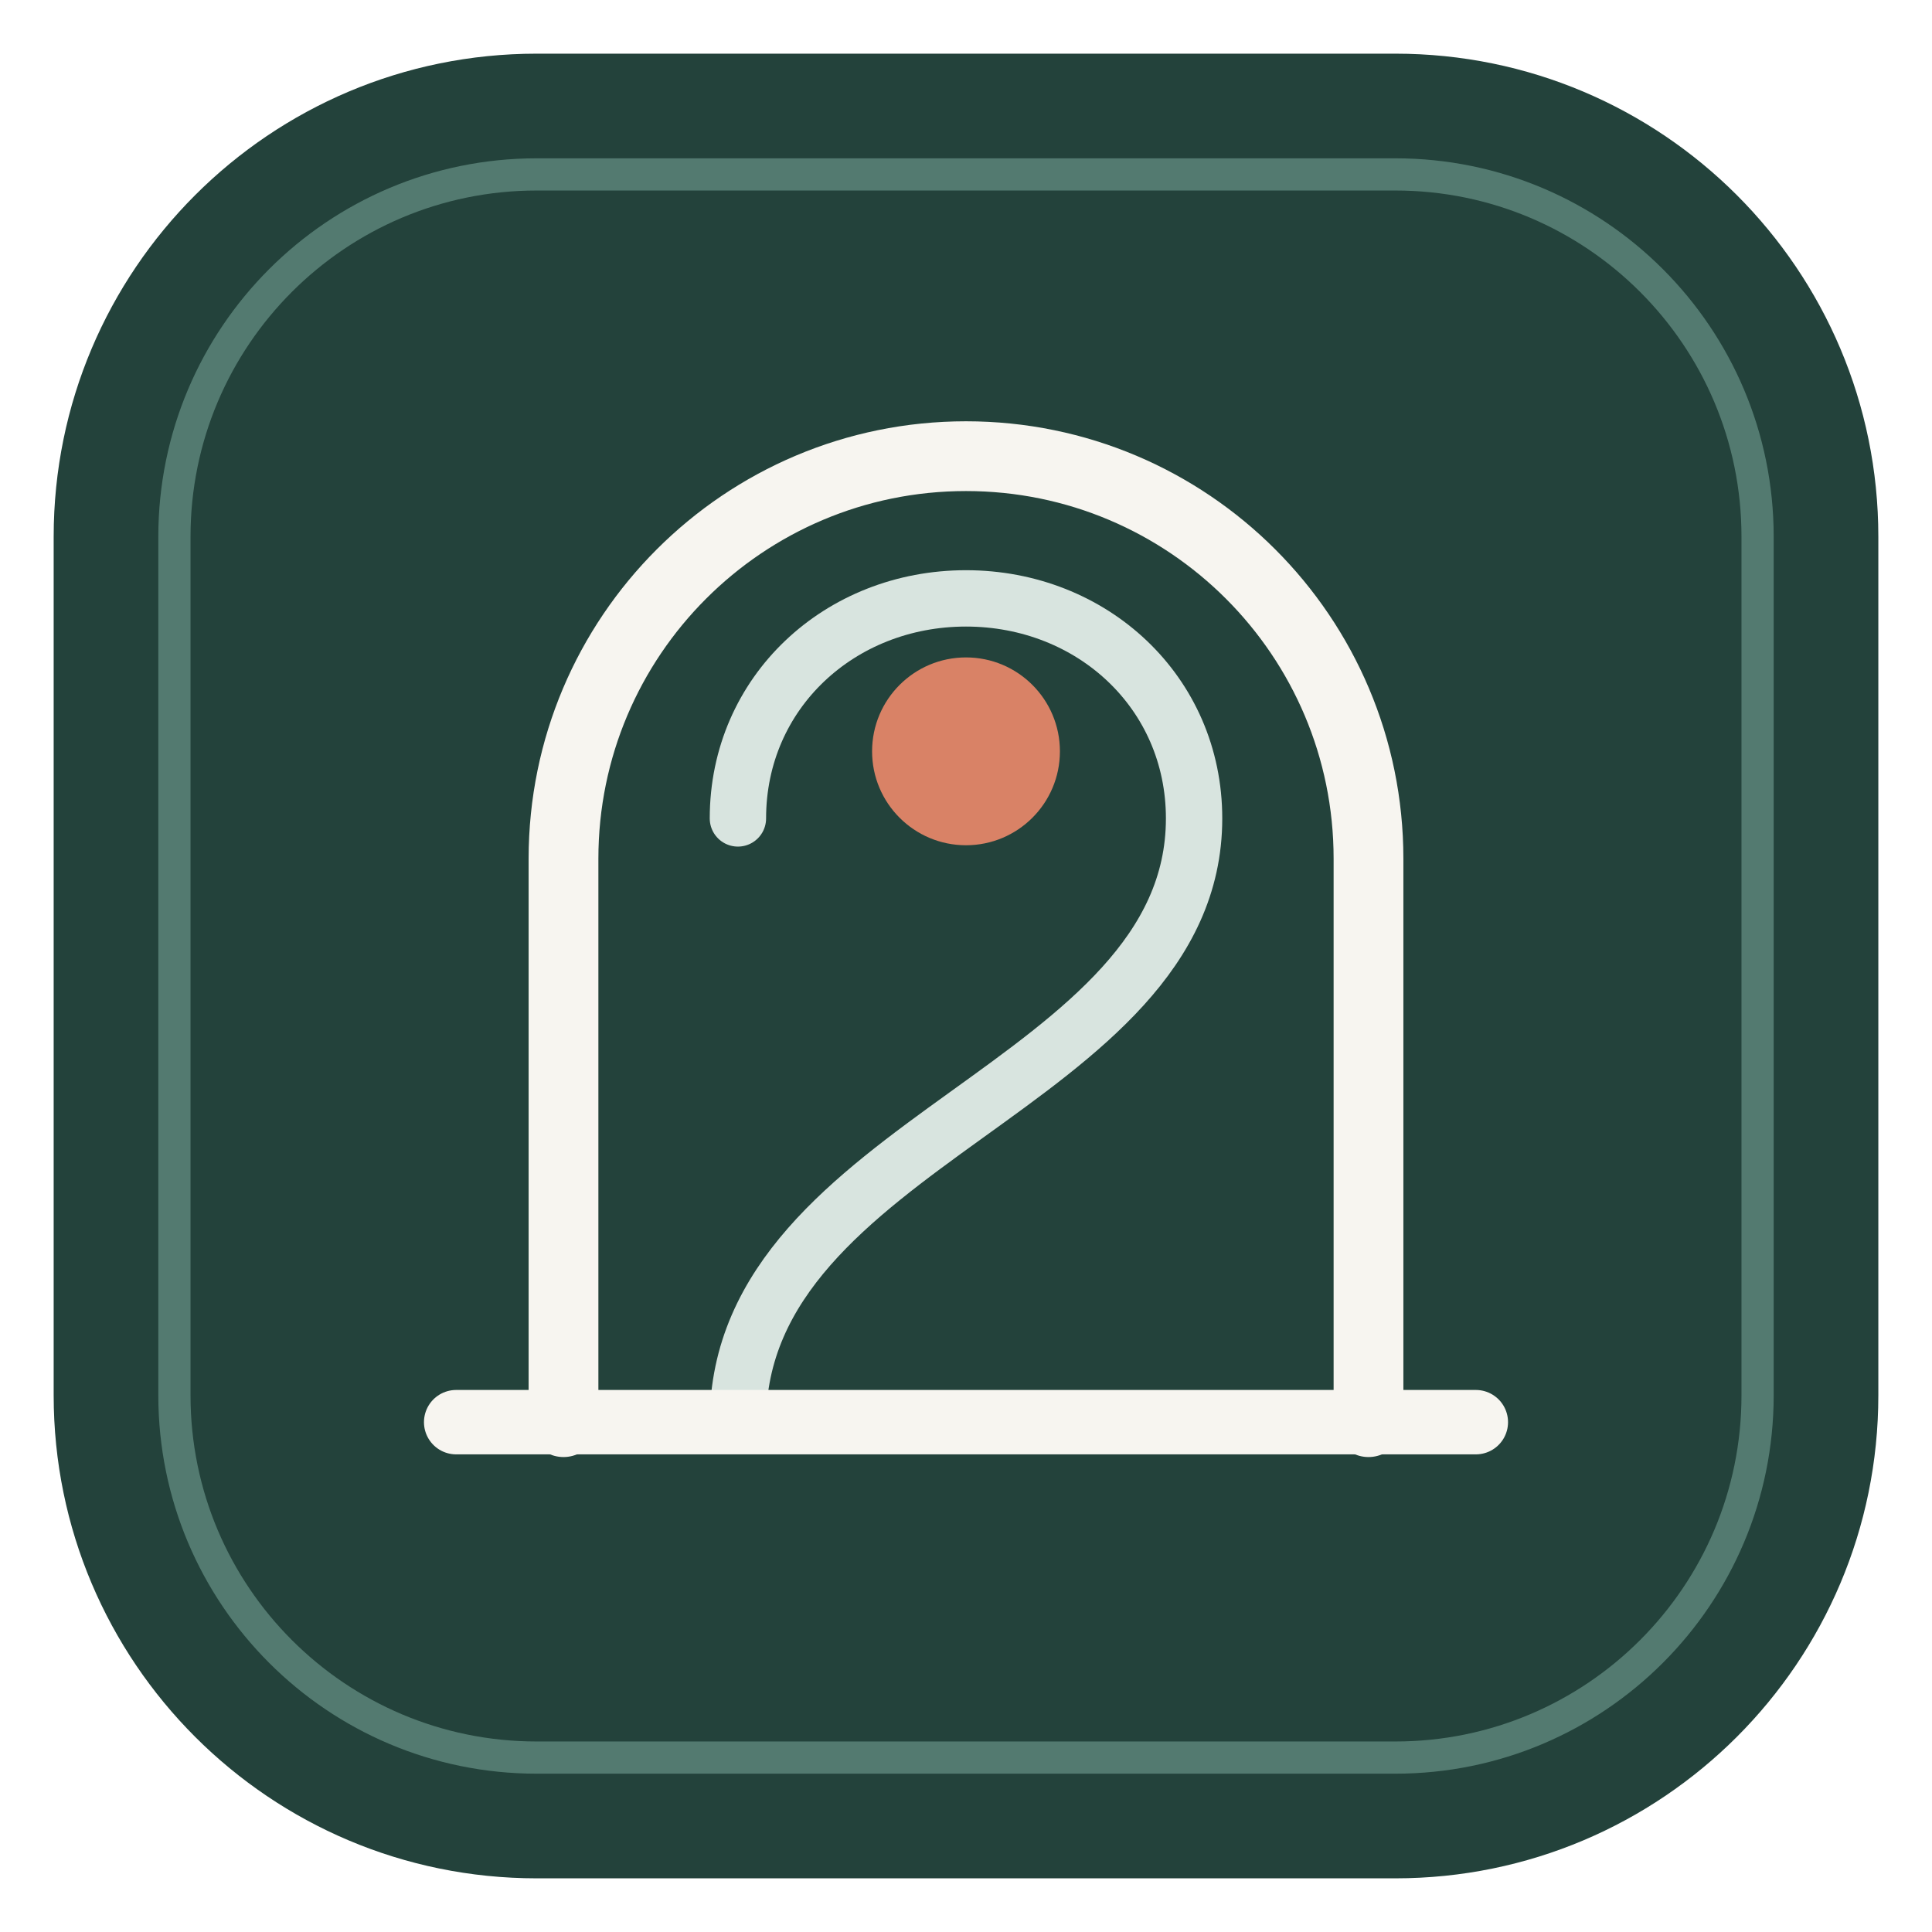
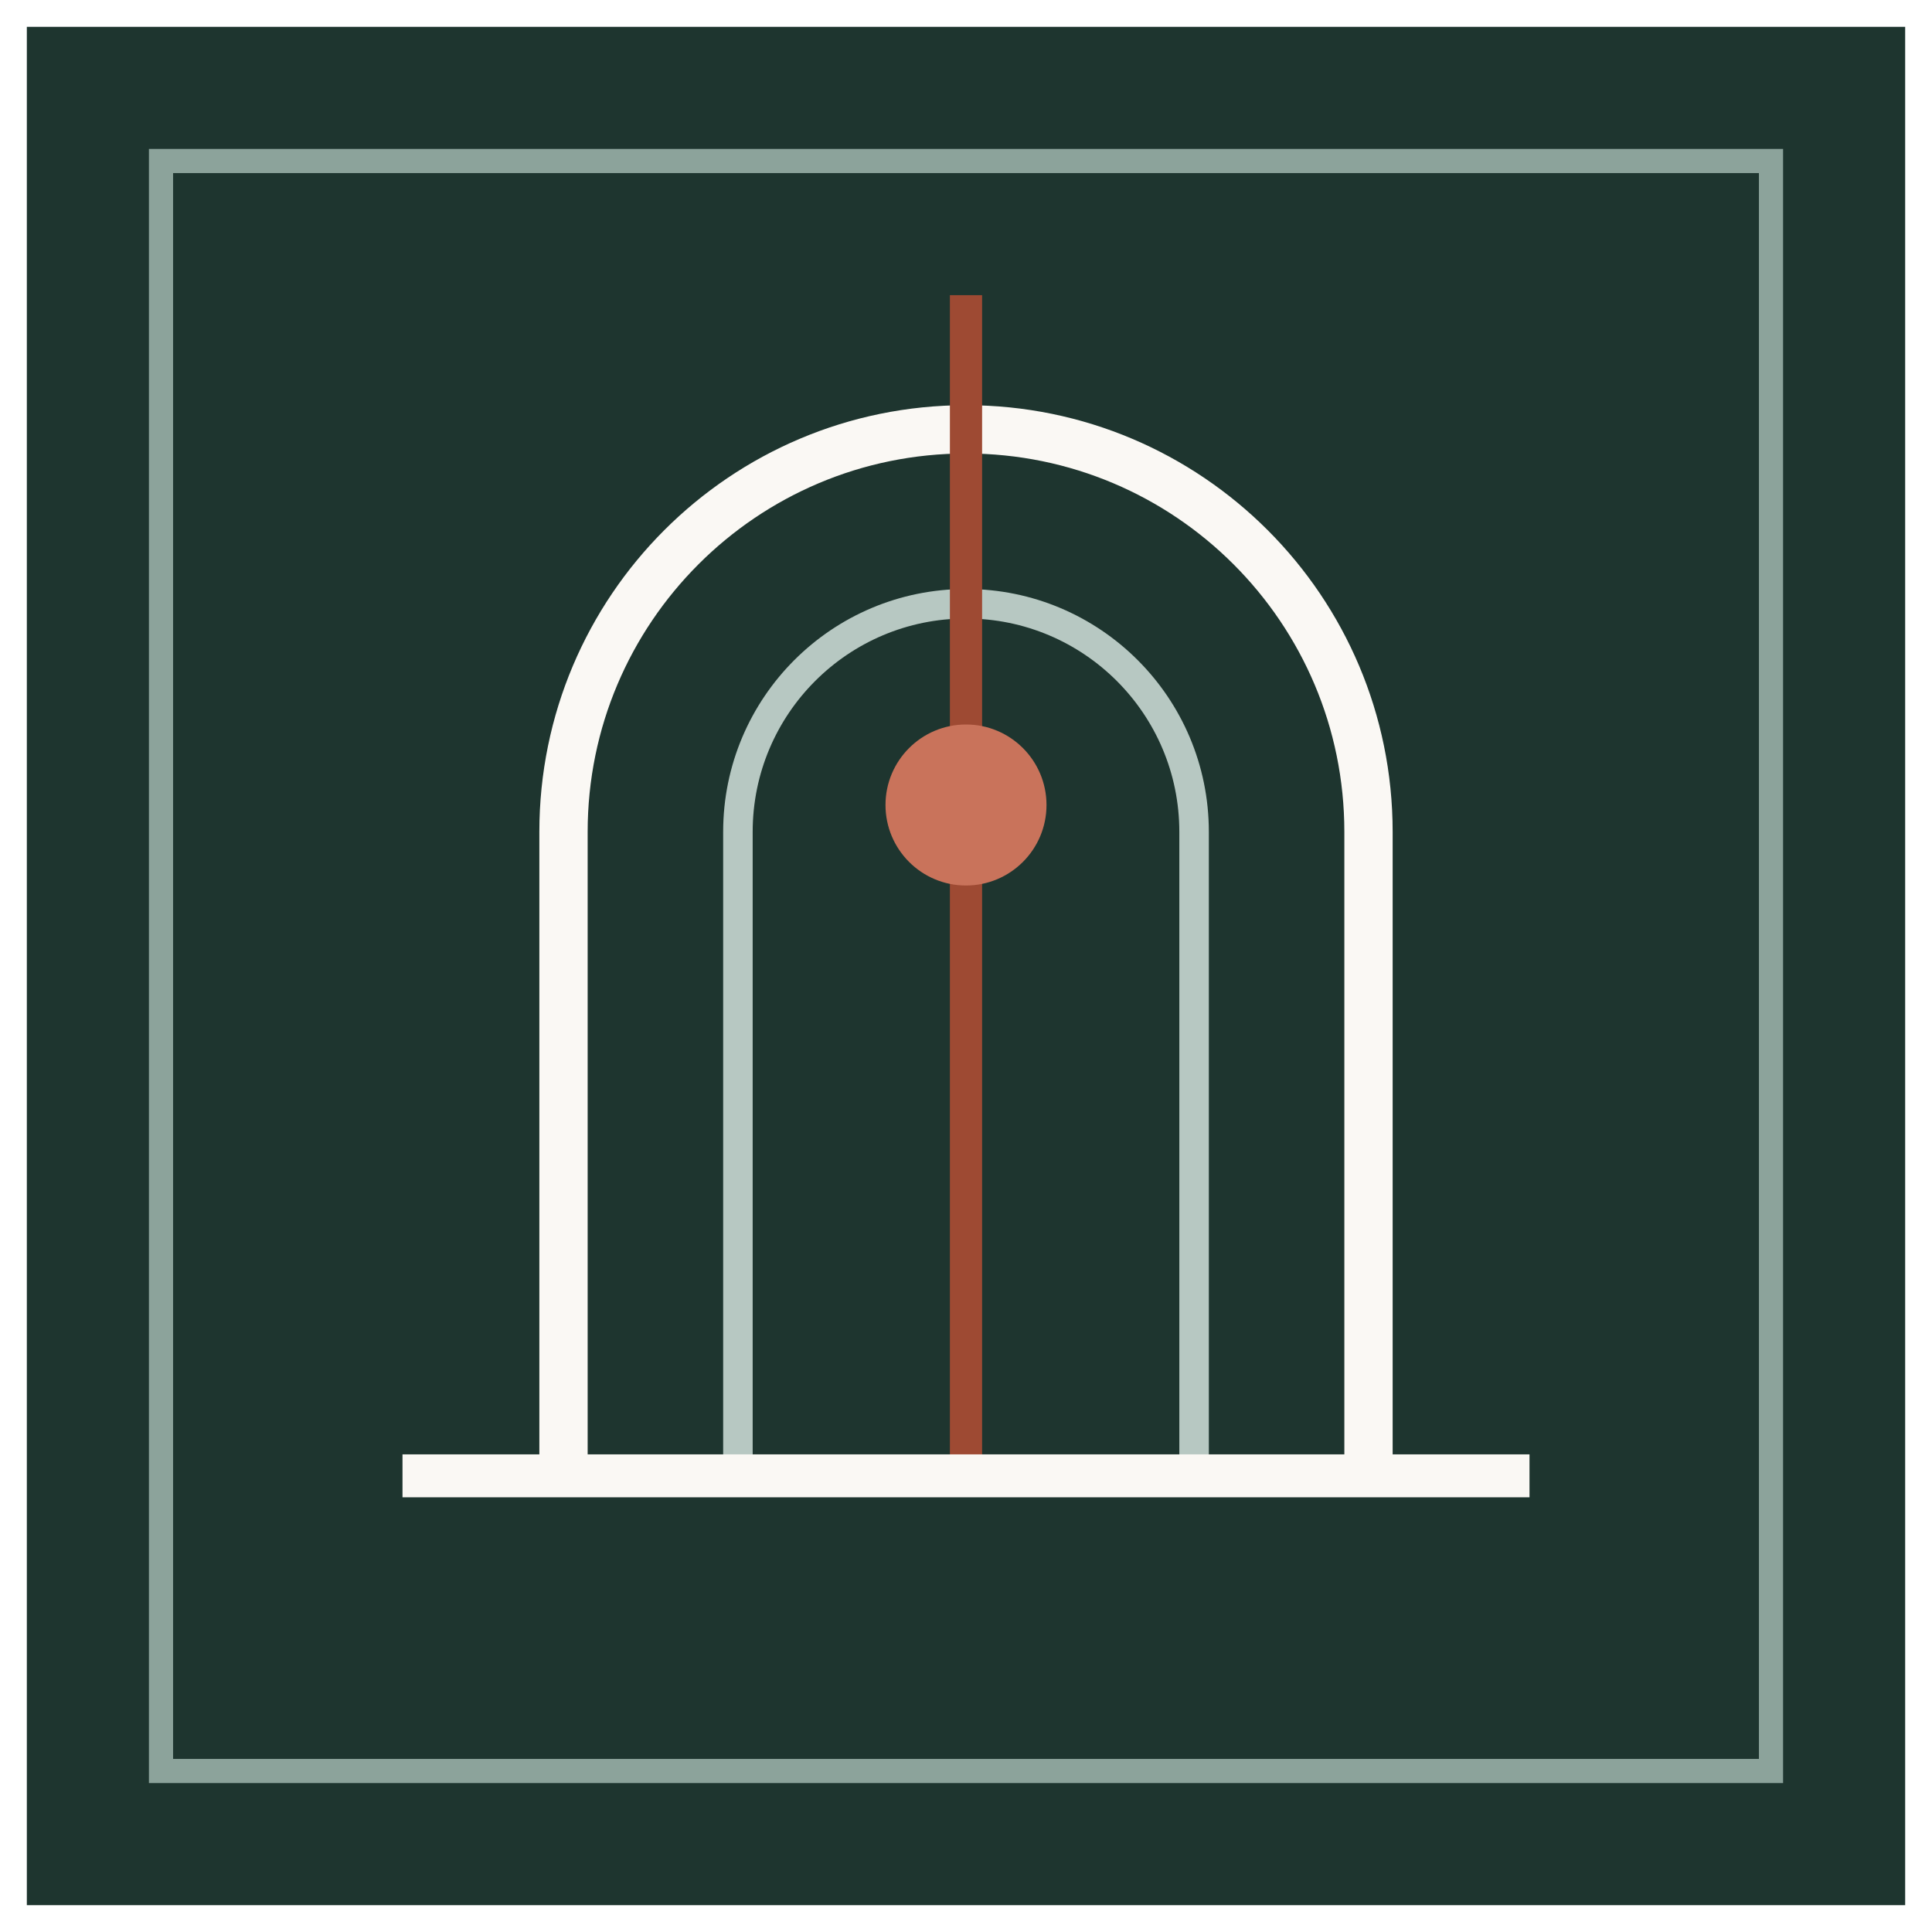
- <svg xmlns="http://www.w3.org/2000/svg" viewBox="0 0 72 72" role="img" aria-label="The Pilates Studio Yarm Granary mark">
-   <rect x="2" y="2" width="68" height="68" rx="18" fill="#23423B" />
-   <rect x="6.5" y="6.5" width="59" height="59" rx="13.5" fill="none" stroke="#537A70" stroke-width="1.2" />
-   <path d="M21 53V32c0-8.284 6.716-15 15-15s15 6.716 15 15v21" fill="none" stroke="#F7F5F0" stroke-width="2.6" stroke-linecap="round" />
-   <path d="M27.5 53c0-10.5 17-12.5 17-22.5 0-4.7-3.8-8.2-8.5-8.2s-8.5 3.5-8.5 8.2" fill="none" stroke="#D8E4DF" stroke-width="2.1" stroke-linecap="round" />
-   <circle cx="36" cy="28" r="3.5" fill="#D98266" />
-   <line x1="17" y1="53" x2="55" y2="53" stroke="#F7F5F0" stroke-width="2.4" stroke-linecap="round" />
+ <svg xmlns="http://www.w3.org/2000/svg" viewBox="0 0 72 72" role="img" aria-label="The Pilates Studio Yarm Granary Arch Seal">
+   <rect x="1.5" y="1.5" width="69" height="69" fill="#1E352F" stroke="#1E352F" stroke-width="1" />
+   <rect x="6" y="6" width="60" height="60" fill="none" stroke="#8CA39B" stroke-width="0.9" />
+   <path d="M21 55V31c0-8.284 6.716-15 15-15s15 6.716 15 15v24" fill="none" stroke="#FAF8F4" stroke-width="1.8" />
+   <path d="M27.5 55V31c0-4.694 3.806-8.5 8.5-8.5s8.5 3.806 8.5 8.5v24" fill="none" stroke="#B7C8C2" stroke-width="1.1" />
+   <line x1="36" y1="11" x2="36" y2="55" stroke="#9E4A33" stroke-width="1.2" />
+   <circle cx="36" cy="30" r="3" fill="#C9735B" />
+   <line x1="15" y1="55" x2="57" y2="55" stroke="#FAF8F4" stroke-width="1.6" />
</svg>
